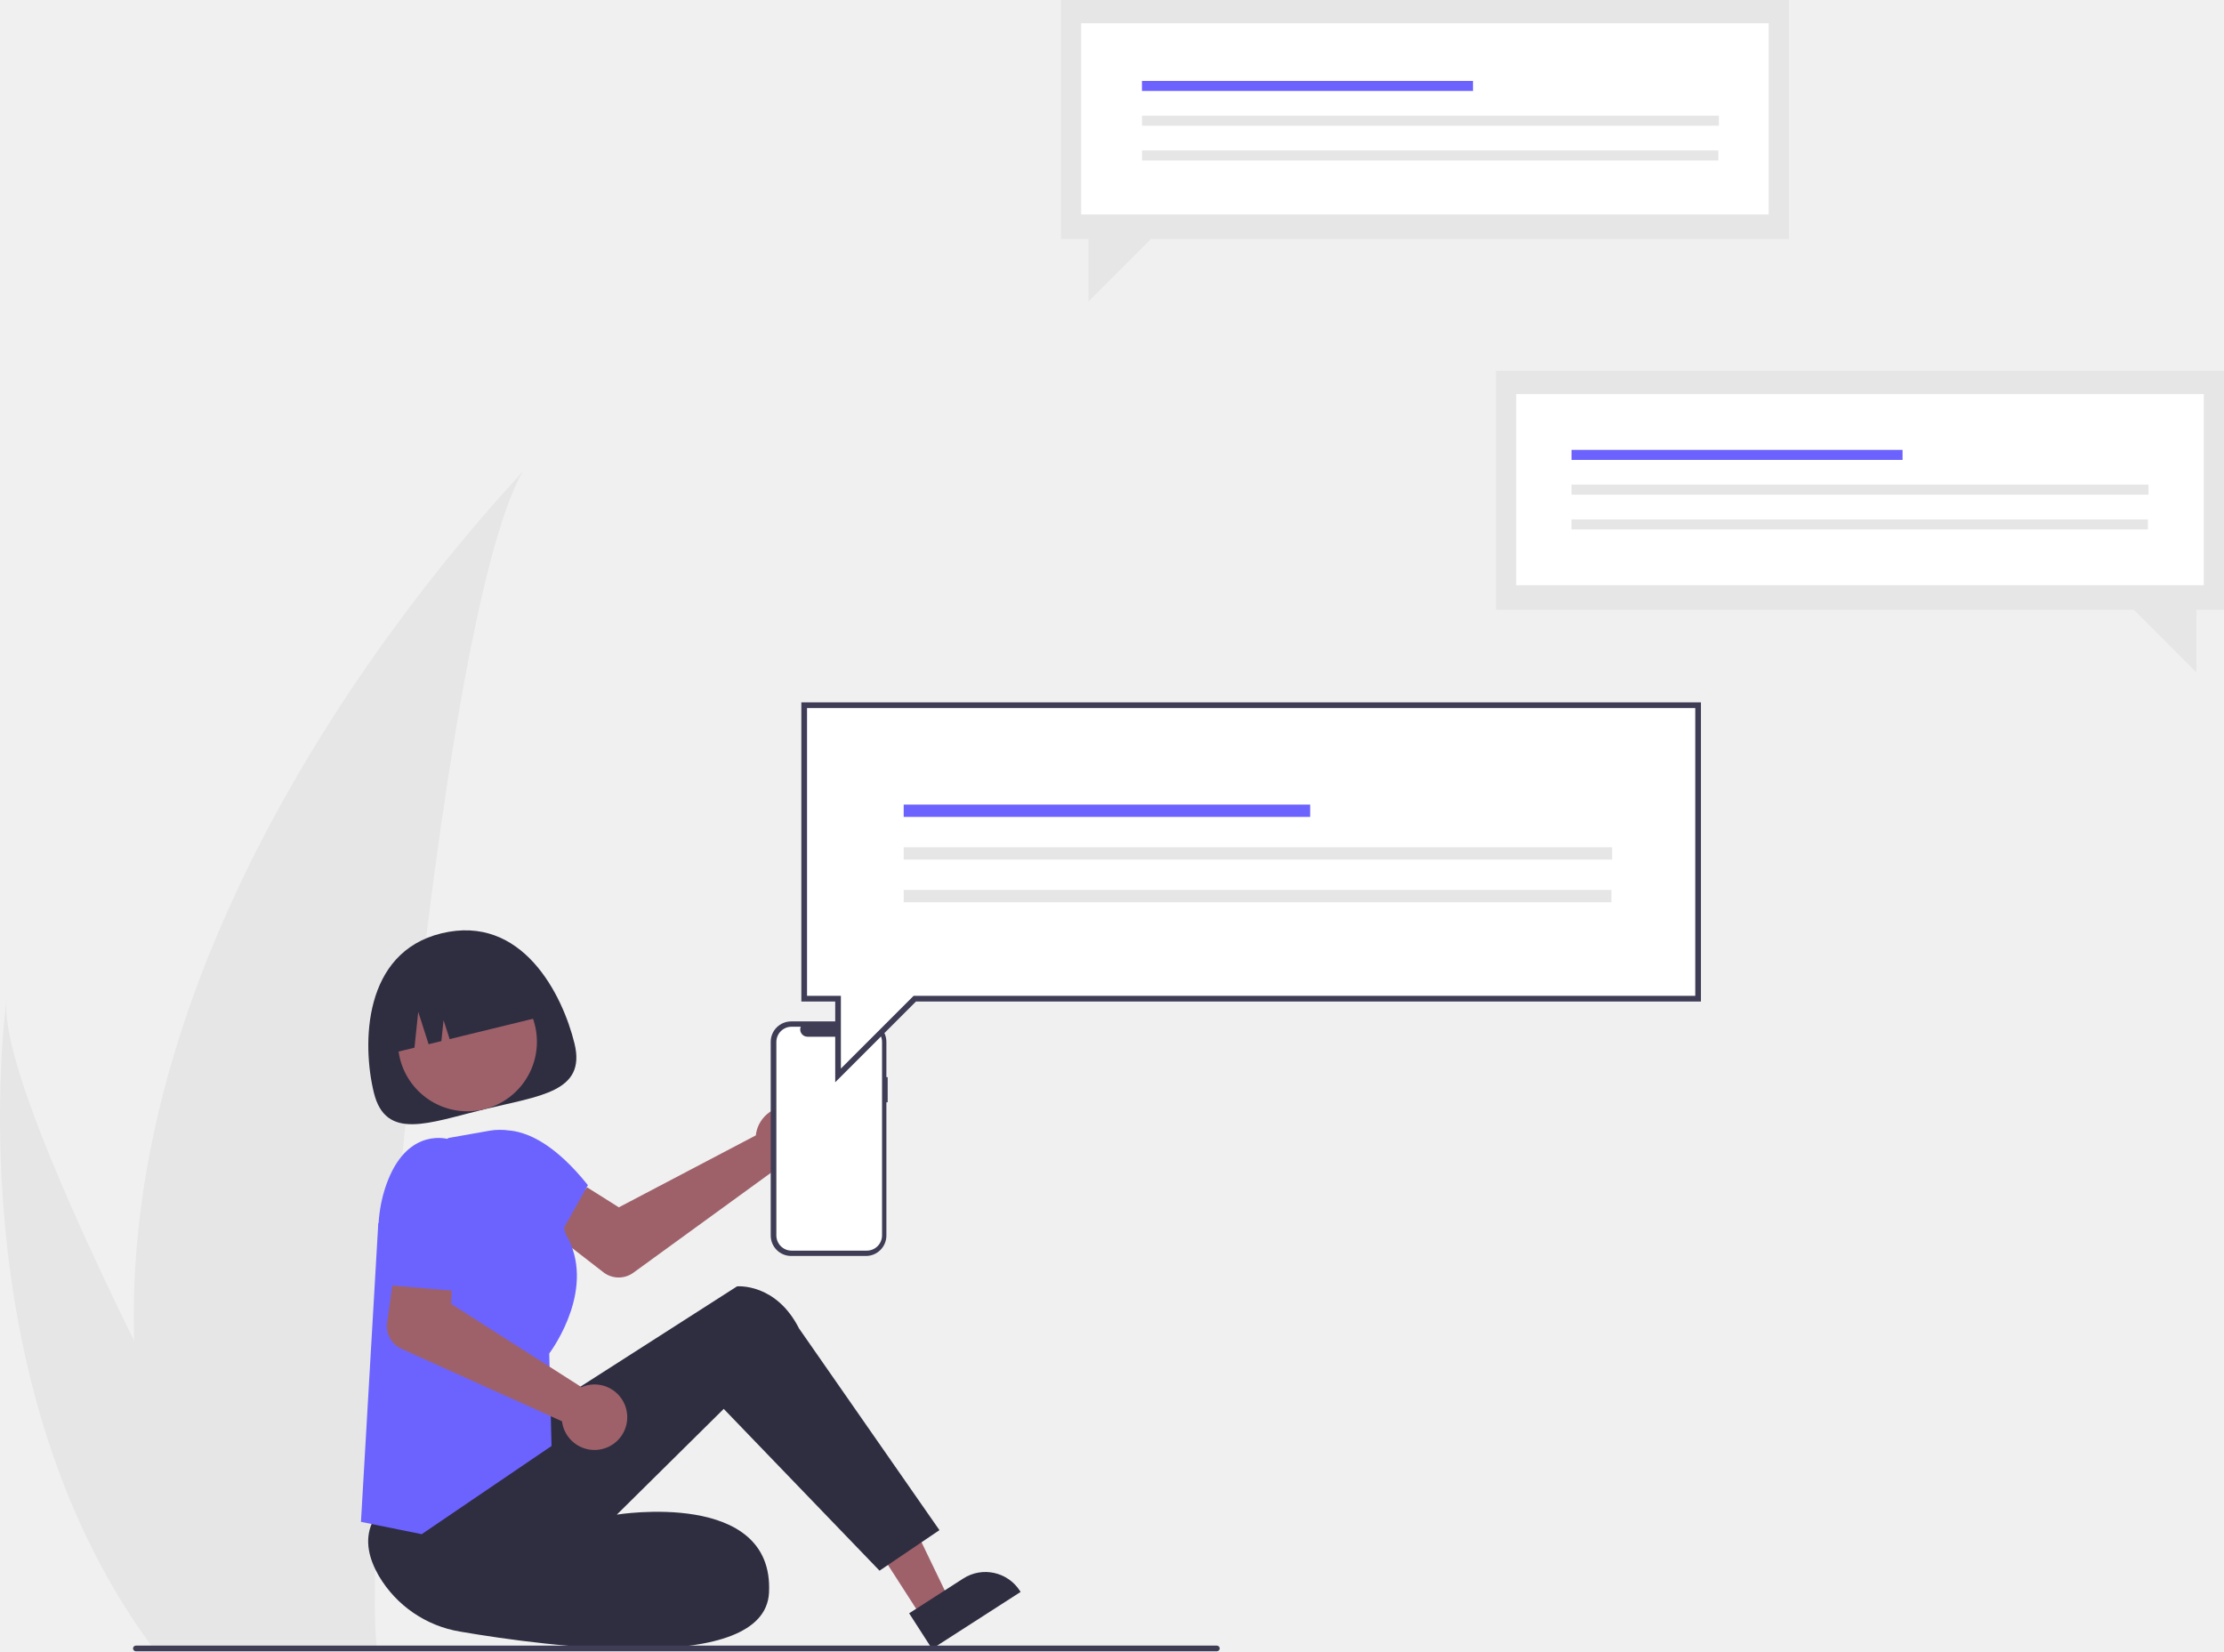
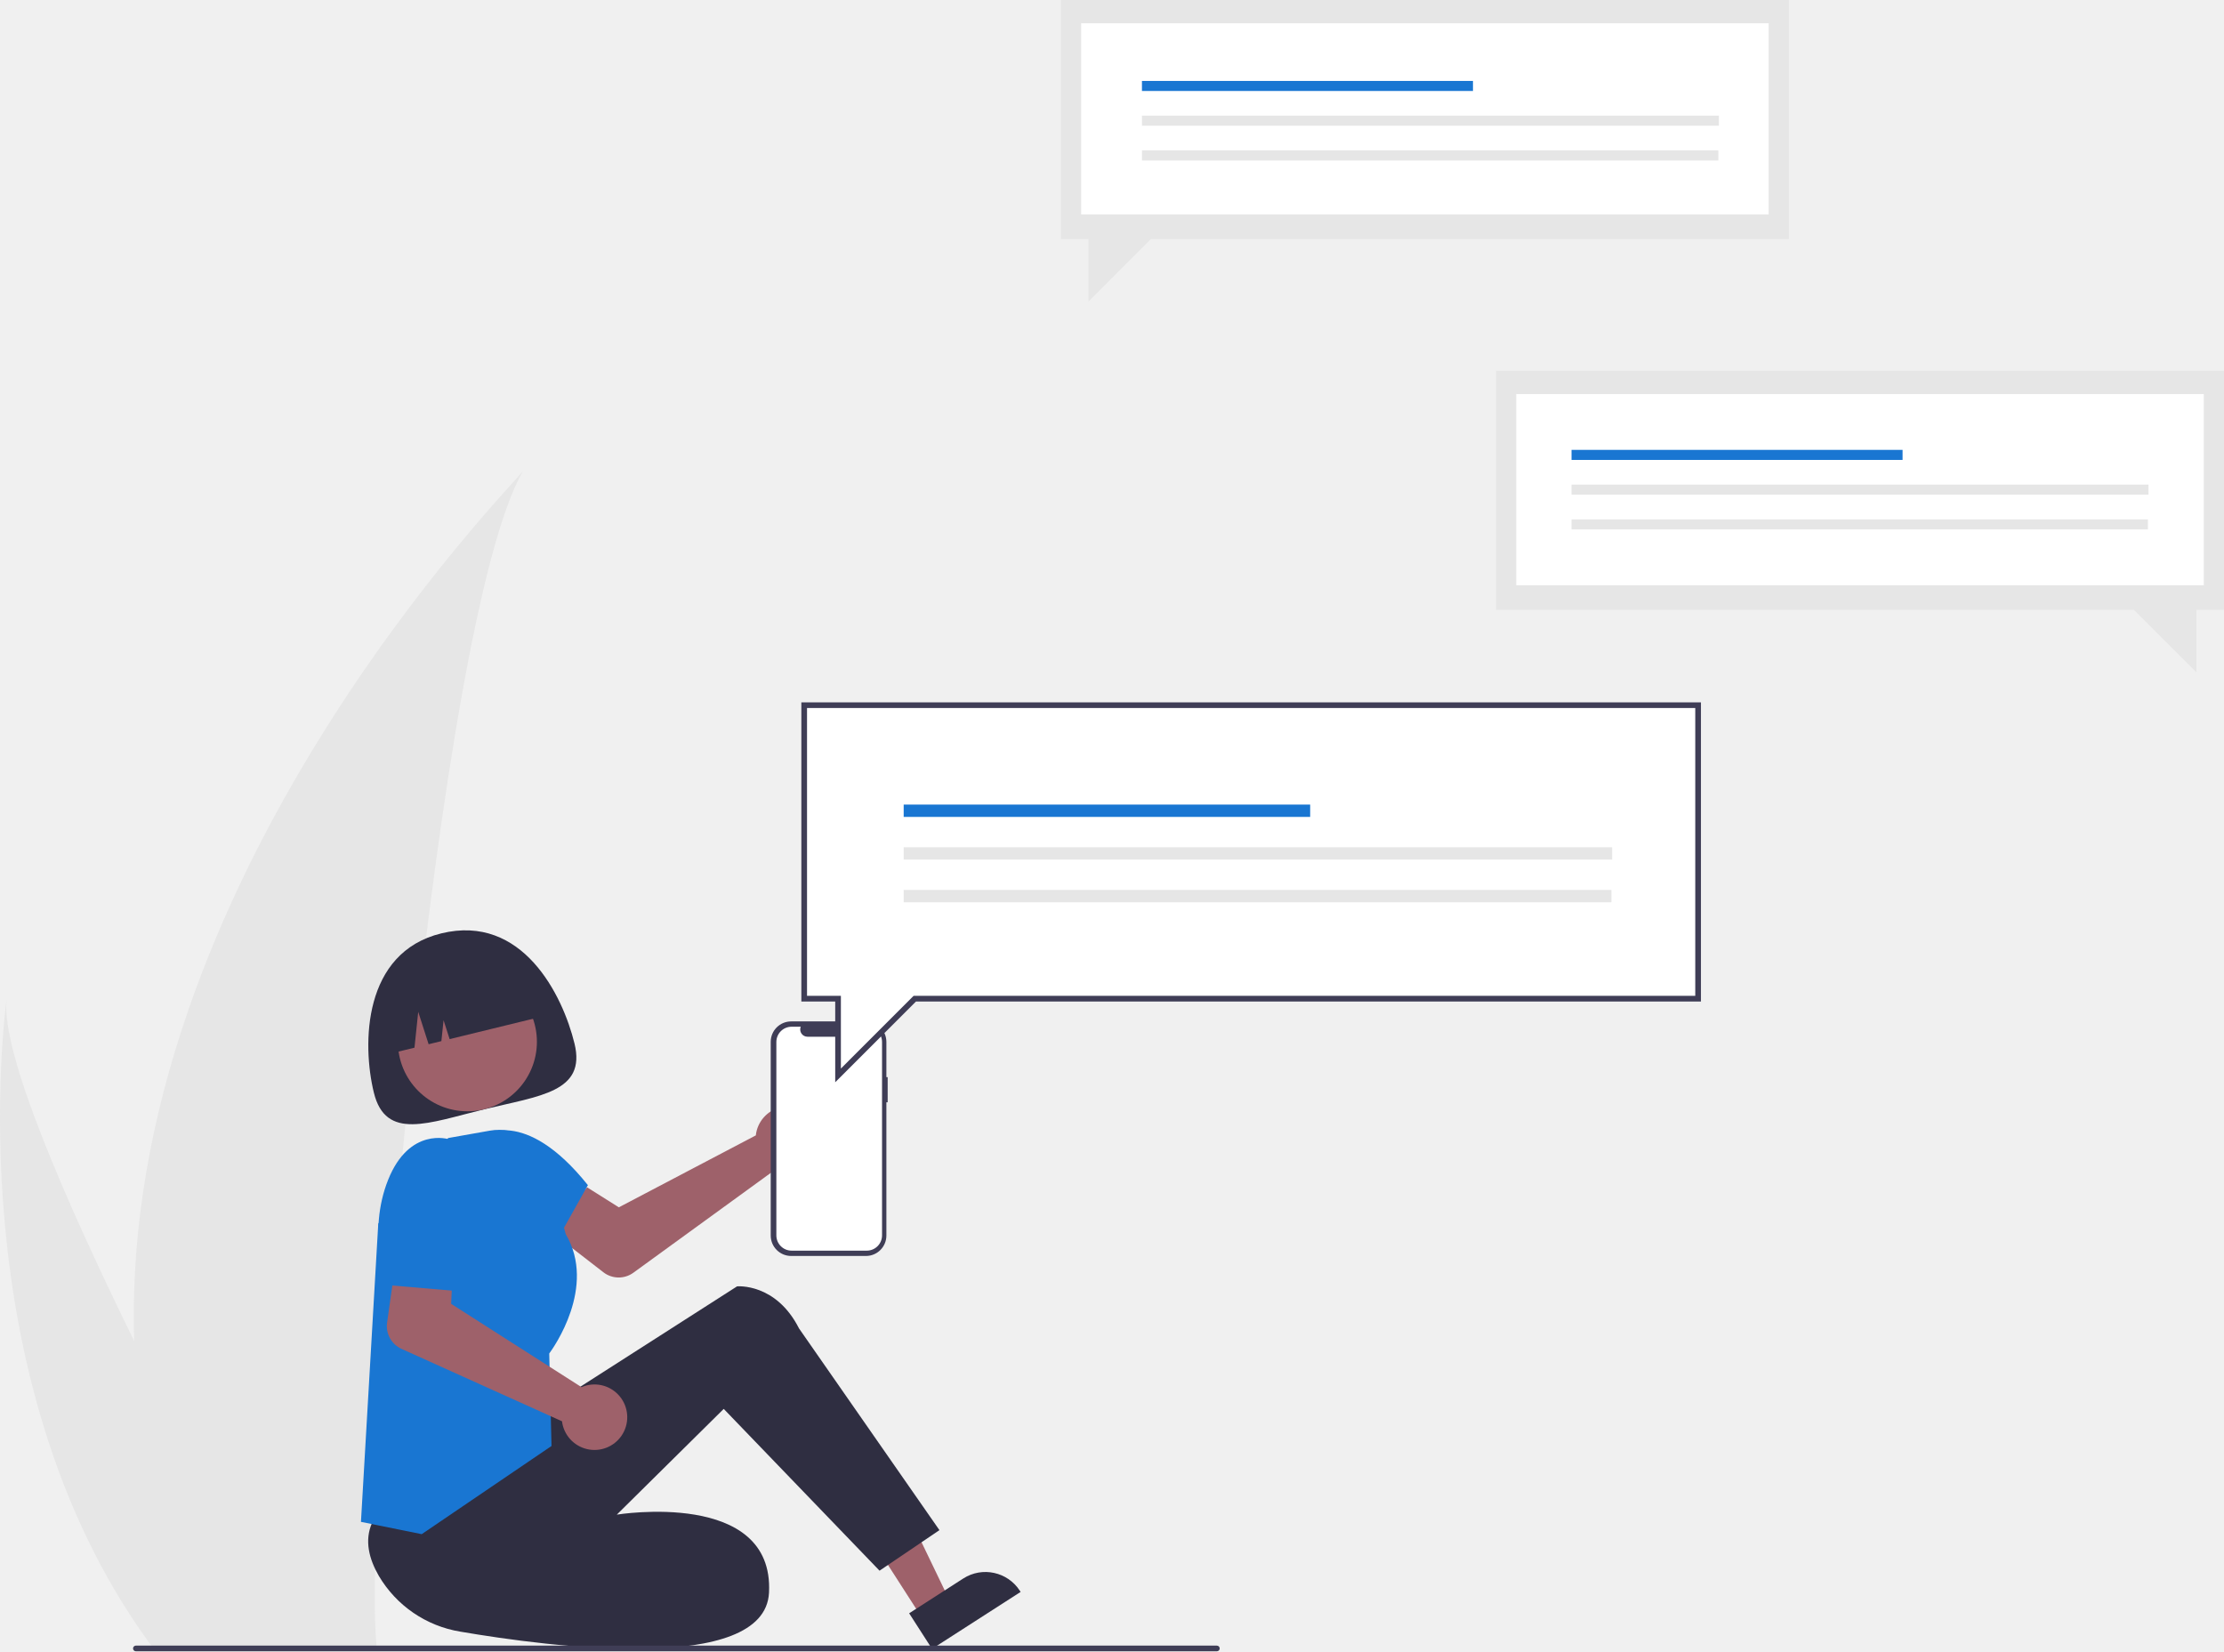
<svg xmlns="http://www.w3.org/2000/svg" data-name="Layer 1" width="783.86" height="582" viewBox="0 0 783.86 582">
-   <path id="e5e37569-bd8f-45f7-97a1-e817a6c74118-87" data-name="Path 133" d="M255.368,631.65a383.363,383.363,0,0,0,17.91,105.974c.242.796.511,1.581.772,2.377h66.832c-.07-.714-.143-1.51-.213-2.377C336.214,686.395,361.671,378.32,392.389,325,389.698,329.325,250.186,468.873,255.368,631.65Z" transform="translate(-208.0698 -159)" fill="#e6e6e6" />
-   <path id="b4ba0d08-0a29-4ca1-8d08-8a7c96f19f4d-88" data-name="Path 134" d="M260.383,737.623c.559.796,1.14,1.593,1.735,2.377h50.139c-.38-.678-.82-1.474-1.331-2.377-8.282-14.948-32.798-59.642-55.554-105.974-24.445-49.791-46.891-101.469-45.001-120.174C209.786,515.692,192.863,644.293,260.383,737.623Z" transform="translate(-208.0698 -159)" fill="#e6e6e6" />
+   <path id="e5e37569-bd8f-45f7-97a1-e817a6c74118-94" data-name="Path 133" d="M255.368,631.65a383.363,383.363,0,0,0,17.91,105.974c.242.796.511,1.581.772,2.377h66.832c-.07-.714-.143-1.51-.213-2.377C336.214,686.395,361.671,378.32,392.389,325,389.698,329.325,250.186,468.873,255.368,631.65Z" transform="translate(-208.0698 -159)" fill="#e6e6e6" />
+   <path id="b4ba0d08-0a29-4ca1-8d08-8a7c96f19f4d-95" data-name="Path 134" d="M260.383,737.623c.559.796,1.14,1.593,1.735,2.377h50.139c-.38-.678-.82-1.474-1.331-2.377-8.282-14.948-32.798-59.642-55.554-105.974-24.445-49.791-46.891-101.469-45.001-120.174C209.786,515.692,192.863,644.293,260.383,737.623Z" transform="translate(-208.0698 -159)" fill="#e6e6e6" />
  <path d="M474.799,557.376a11.575,11.575,0,0,0-.334,1.792l-48.28,25.355-11.21-7.06-12.866,15.526,18.631,14.427a8.797,8.797,0,0,0,10.556.162l50.194-36.464a11.543,11.543,0,1,0-6.691-13.737Z" transform="translate(-208.0698 -159)" fill="#9e616a" />
  <polygon points="324.938 570.183 334.619 563.957 315.213 523.657 300.926 532.845 324.938 570.183" fill="#9e616a" />
  <path d="M528.506,727.61l19.064-12.26.001-.001a14.445,14.445,0,0,1,19.962,4.336l.254.395L536.574,740.154Z" transform="translate(-208.0698 -159)" fill="#2f2e41" />
  <path d="M393.54,659.959,467.847,612.384s13.653-1.318,21.847,14.831l49.489,71.088-21.114,14.287-54.916-57.022L425.47,692.836s55.52-9.105,53.642,27.507c-1.49,29.056-77.477,19.089-108.781,13.737a41.049,41.049,0,0,1-28.764-19.691c-3.357-5.823-5.162-12.435-2.342-18.685C346.745,679.037,393.54,659.959,393.54,659.959Z" transform="translate(-208.0698 -159)" fill="#2f2e41" />
-   <path d="M356.703,699.72l-21.414-4.334,6.102-105.102,24.64-30.18,14.68-2.599a17.736,17.736,0,0,1,20.292,12.84l6.471,23.638c10.979,18.589-4.401,40.143-5.82,42.058l.799,32.599Z" transform="translate(-208.0698 -159)" fill="#6c63ff" />
-   <path d="M376.642,564.221l1.359-4.806s14.745-10.868,37.275,17.296l-10.796,19.245-23.469-.939Z" transform="translate(-208.0698 -159)" fill="#6c63ff" />
+   <path d="M356.703,699.72l-21.414-4.334,6.102-105.102,24.64-30.18,14.68-2.599a17.736,17.736,0,0,1,20.292,12.84l6.471,23.638c10.979,18.589-4.401,40.143-5.82,42.058l.799,32.599Z" transform="translate(-208.0698 -159)" fill="#1976d2" />
+   <path d="M376.642,564.221l1.359-4.806s14.745-10.868,37.275,17.296l-10.796,19.245-23.469-.939Z" transform="translate(-208.0698 -159)" fill="#1976d2" />
  <path d="M410.56,526.818c4.177,17.124-12.288,18.396-31.82,23.16s-34.733,11.217-38.91-5.907-3.847-49.363,23.784-56.103C392.197,480.996,406.383,509.695,410.56,526.818Z" transform="translate(-208.0698 -159)" fill="#2f2e41" />
  <circle cx="164.74" cy="367.182" r="24.495" fill="#9e616a" />
  <path d="M344.745,530.554v0l9.412-2.296,1.316-12.64,3.666,11.424,4.499-1.097.768-7.373,2.139,6.664,33.427-8.154v0a25.93,25.93,0,0,0-31.337-19.046l-4.845,1.182A25.93,25.93,0,0,0,344.745,530.554Z" transform="translate(-208.0698 -159)" fill="#2f2e41" />
  <path d="M414.761,647.311a11.574,11.574,0,0,0-1.722.598L367.084,618.549l.574-13.236L347.796,601.837l-3.293,23.332a8.797,8.797,0,0,0,5.093,9.248l56.552,25.515a11.543,11.543,0,1,0,8.613-12.621Z" transform="translate(-208.0698 -159)" fill="#9e616a" />
-   <path d="M369.747,564.902l-3.463-4.366s-13.906-4.479-21.416,14.296-.469,37.082-.469,37.082l32.857,2.816,2.347-30.51Z" transform="translate(-208.0698 -159)" fill="#6c63ff" />
+   <path d="M369.747,564.902l-3.463-4.366s-13.906-4.479-21.416,14.296-.469,37.082-.469,37.082l32.857,2.816,2.347-30.51Z" transform="translate(-208.0698 -159)" fill="#1976d2" />
  <polygon points="527.283 130.684 783.86 130.684 783.86 214.914 774.142 214.914 774.142 236.943 752.112 214.914 527.283 214.914 527.283 130.684" fill="#e6e6e6" />
  <rect x="534.41" y="138.886" width="242.324" height="67.384" fill="#fff" />
-   <rect x="553.896" y="158.559" width="116.673" height="3.541" fill="#6c63ff" />
+   <rect x="553.896" y="158.559" width="116.673" height="3.541" fill="#1976d2" />
  <rect x="553.896" y="170.808" width="203.351" height="3.541" fill="#e6e6e6" />
  <rect x="553.896" y="183.056" width="203.151" height="3.541" fill="#e6e6e6" />
  <polygon points="630.506 0 373.928 0 373.928 84.23 383.647 84.23 383.647 106.26 405.676 84.23 630.506 84.23 630.506 0" fill="#e6e6e6" />
  <rect x="381.055" y="8.202" width="242.324" height="67.384" fill="#fff" />
-   <rect x="402.485" y="28.524" width="116.673" height="3.541" fill="#6c63ff" />
+   <rect x="402.485" y="28.524" width="116.673" height="3.541" fill="#1976d2" />
  <rect x="402.485" y="40.772" width="203.351" height="3.541" fill="#e6e6e6" />
  <rect x="402.485" y="53.021" width="203.151" height="3.541" fill="#e6e6e6" />
  <path d="M520.934,538.645h-.454v-12.443A7.202,7.202,0,0,0,513.278,519H486.916a7.202,7.202,0,0,0-7.202,7.202v68.264a7.202,7.202,0,0,0,7.202,7.202h26.363a7.202,7.202,0,0,0,7.202-7.202V547.502h.454Z" transform="translate(-208.0698 -159)" fill="#3f3d56" />
  <path d="M513.569,520.874h-3.441a2.555,2.555,0,0,1-2.366,3.52h-15.103a2.555,2.555,0,0,1-2.366-3.52h-3.214a5.378,5.378,0,0,0-5.378,5.378v68.164a5.378,5.378,0,0,0,5.378,5.378H513.569a5.378,5.378,0,0,0,5.378-5.378h0V526.252A5.378,5.378,0,0,0,513.569,520.874Z" transform="translate(-208.0698 -159)" fill="#fff" />
  <polygon points="598.506 248.549 283.441 248.549 283.441 351.98 295.375 351.98 295.375 379.03 322.426 351.98 598.506 351.98 598.506 248.549" fill="#fff" />
  <path d="M502.445,540.444V511.979H490.511V406.549H807.575V511.979H530.91Zm-9.934-30.465H504.445v25.637l25.636-25.637H805.575V408.549H492.511Z" transform="translate(-208.0698 -159)" fill="#3f3d56" />
-   <rect x="318.508" y="283.575" width="143.268" height="4.348" fill="#6c63ff" />
+   <rect x="318.508" y="283.575" width="143.268" height="4.348" fill="#1976d2" />
  <rect x="318.508" y="298.615" width="249.704" height="4.348" fill="#e6e6e6" />
  <rect x="318.508" y="313.656" width="249.46" height="4.348" fill="#e6e6e6" />
  <path d="M636.962,741h-381a1,1,0,0,1,0-2h381a1,1,0,1,1,0,2Z" transform="translate(-208.0698 -159)" fill="#3f3d56" />
</svg>
